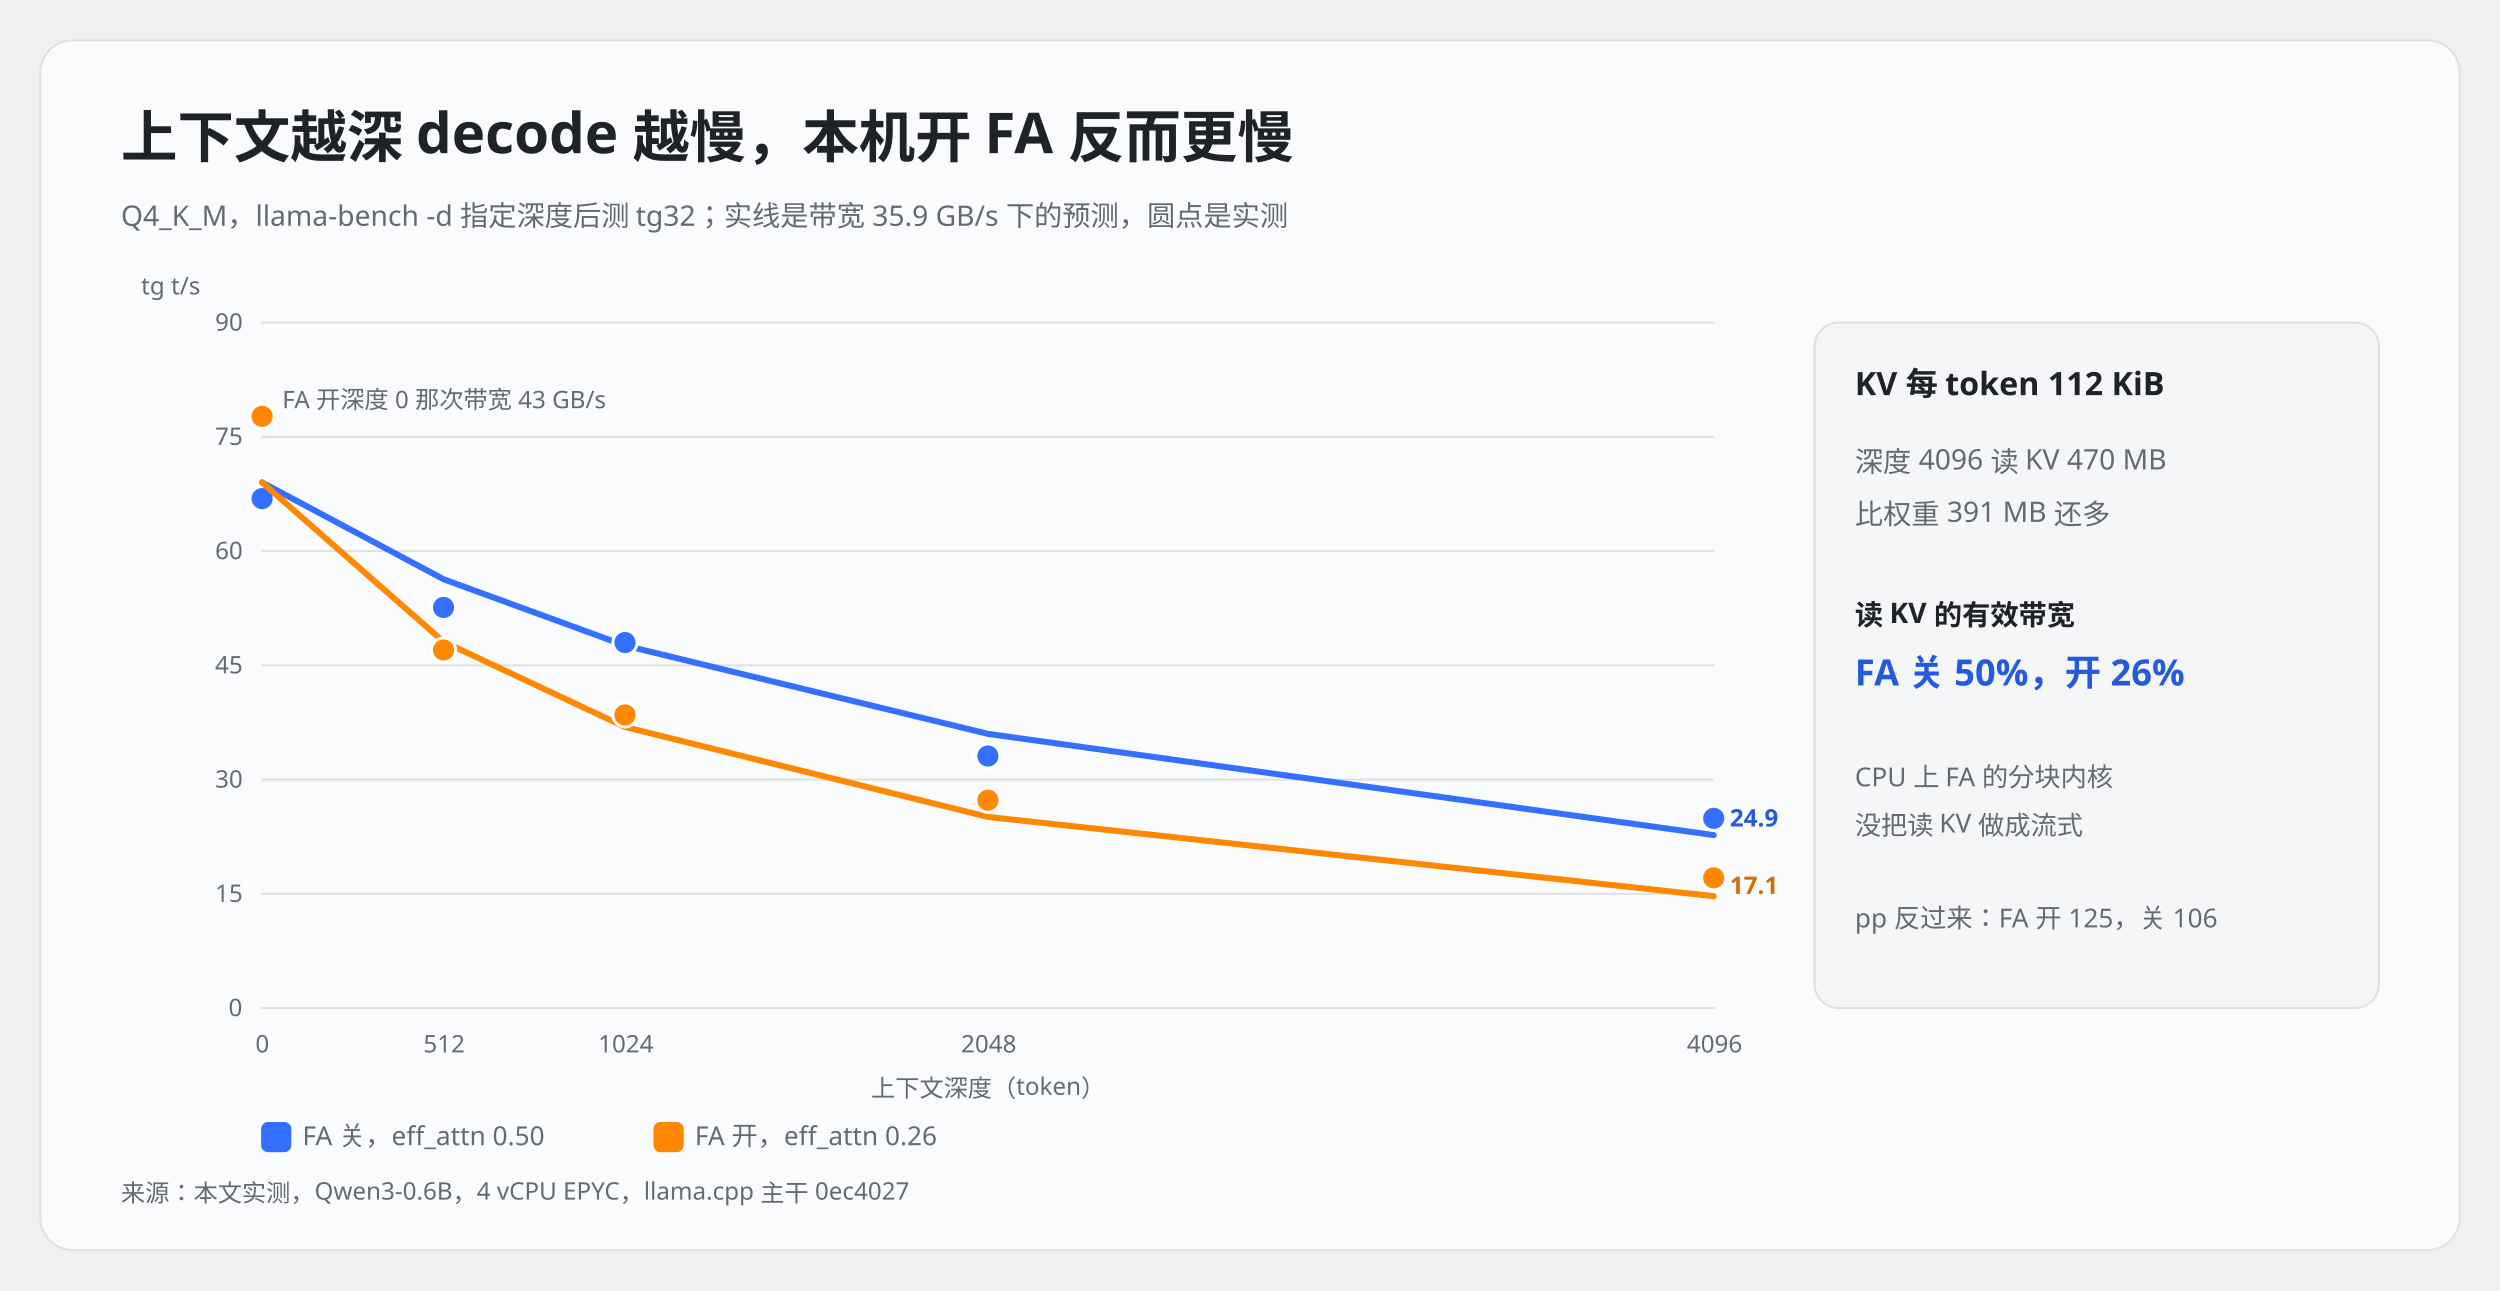
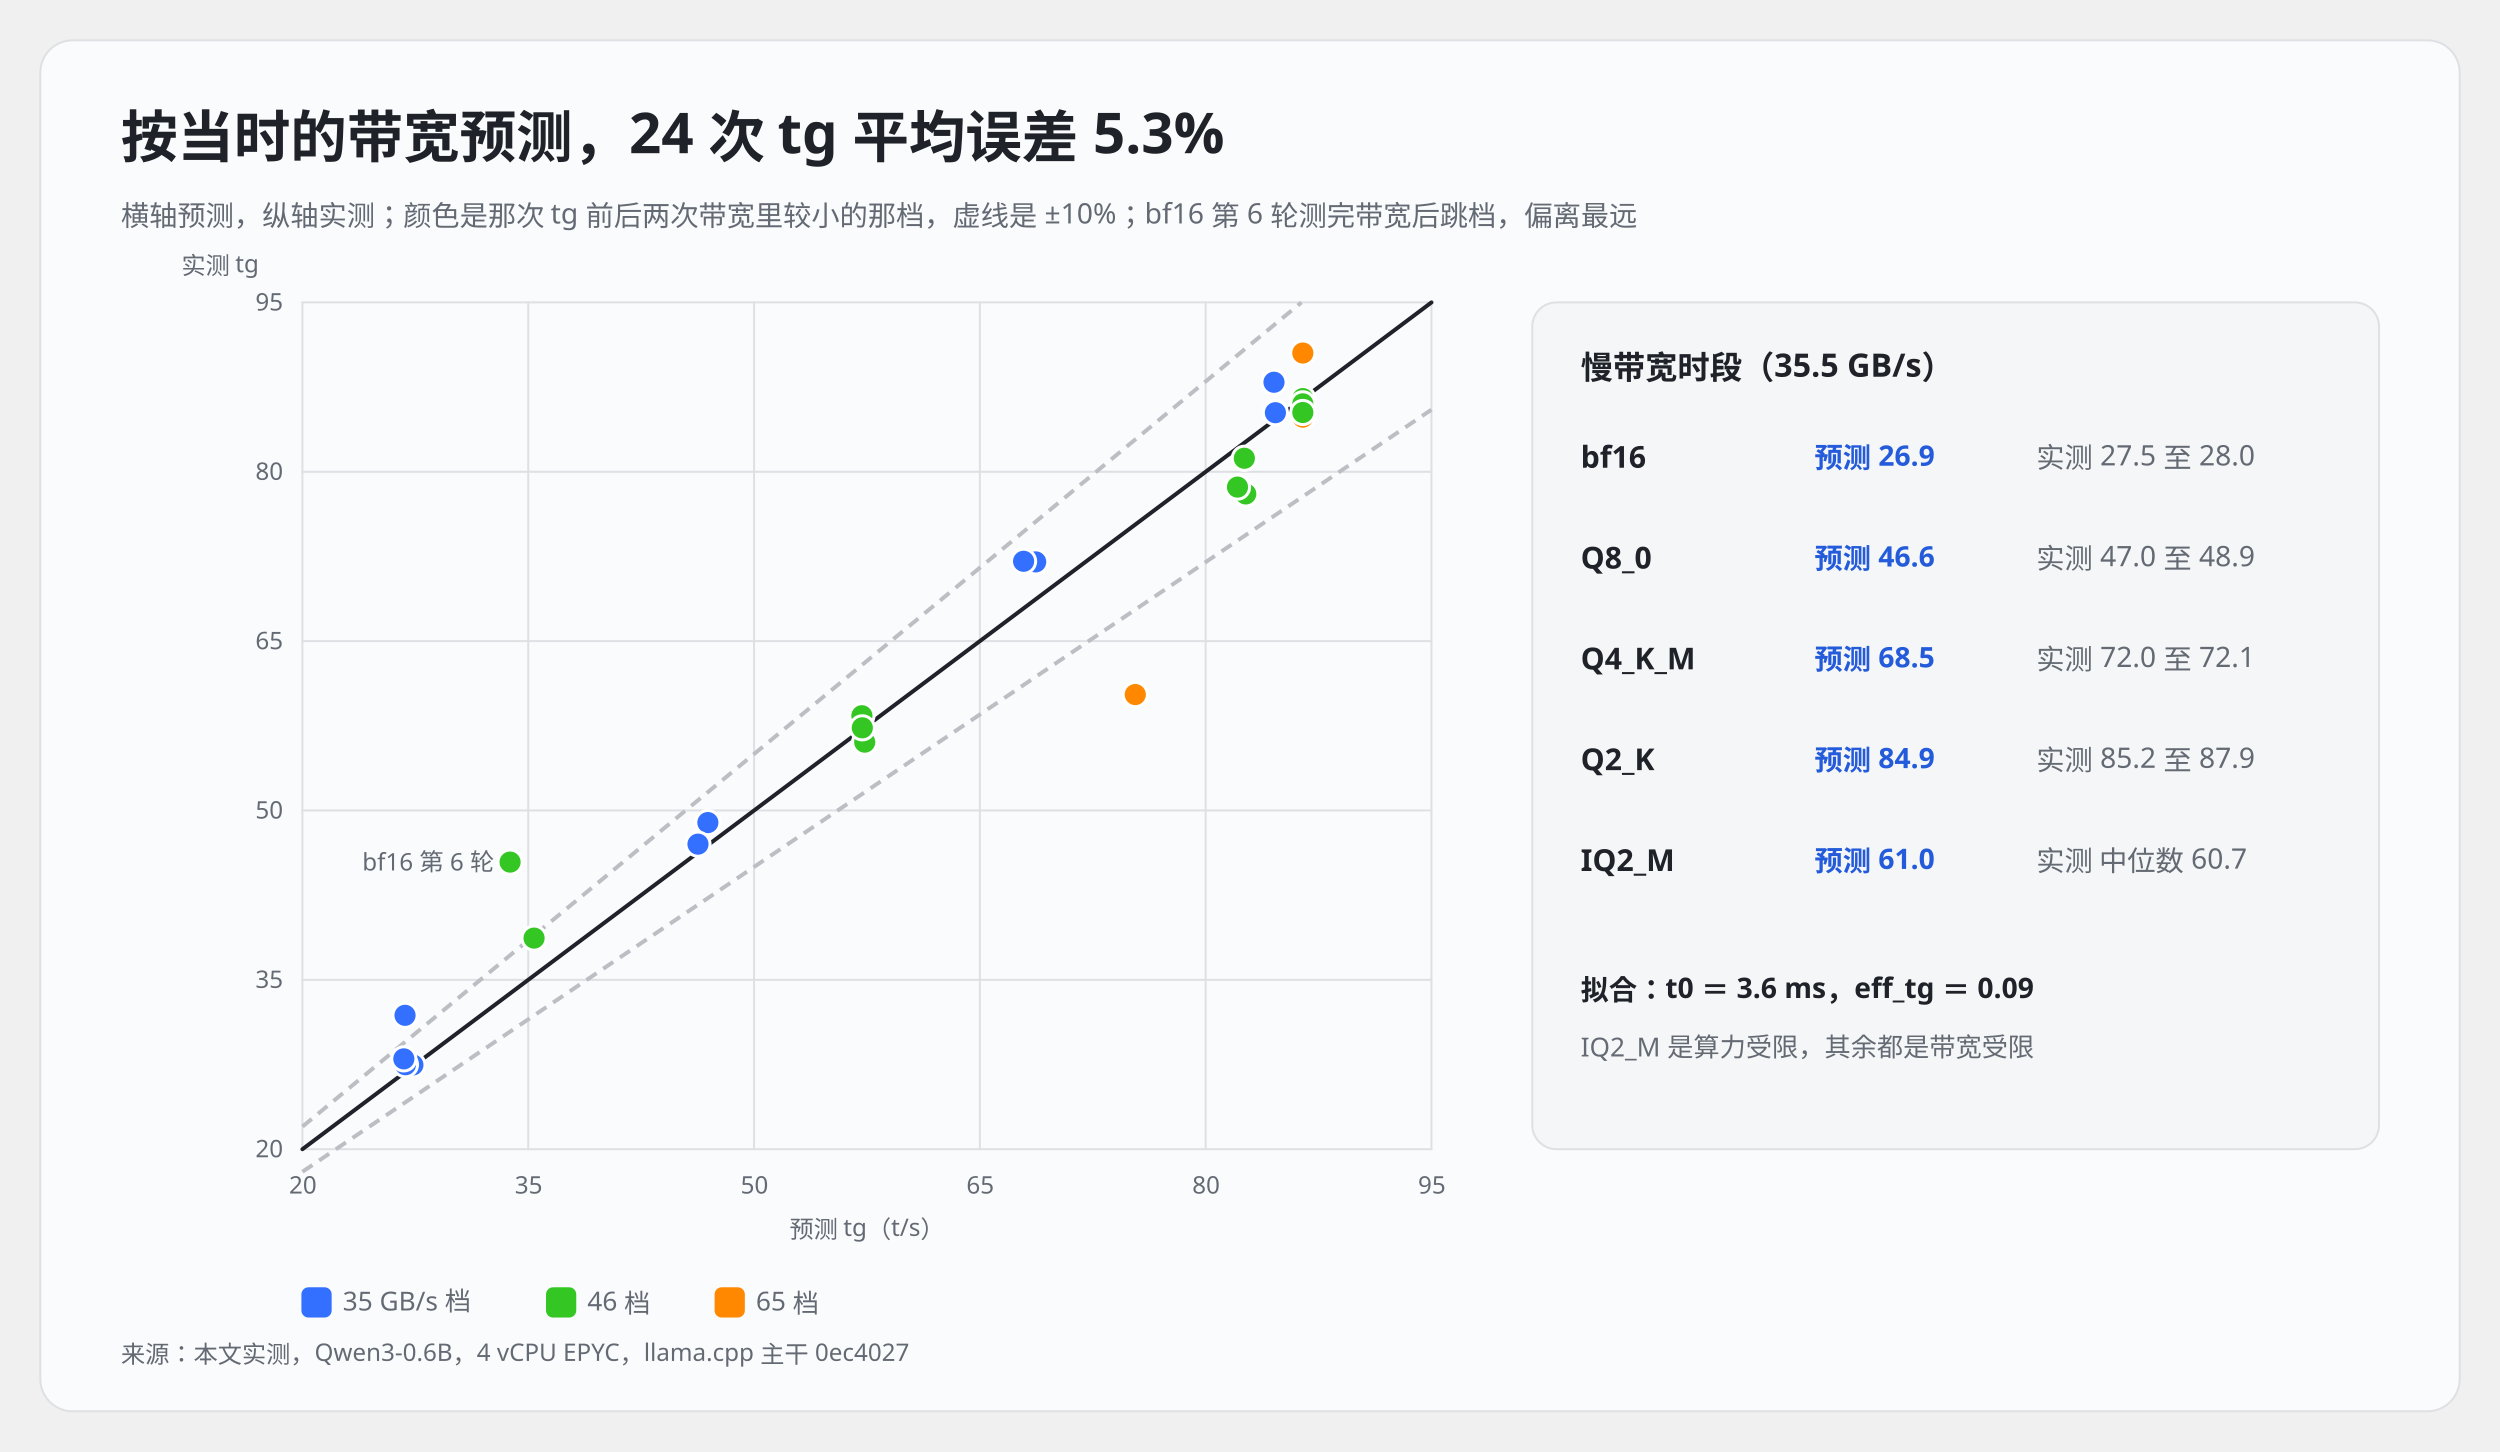
- <svg xmlns="http://www.w3.org/2000/svg" width="1240" height="640" viewBox="-20 -20 1240 640">
+ <svg xmlns="http://www.w3.org/2000/svg" width="1240" height="720" viewBox="-20 -20 1240 720">
  <g id="o1:1" transform="translate(0, 0)">
-     <rect x="0" y="0" width="1200" height="600" fill="#fafbfd" stroke="#dee0e3" stroke-width="1" rx="16" ry="16" />
+     <rect x="0" y="0" width="1200" height="680" fill="#fafbfd" stroke="#dee0e3" stroke-width="1" rx="16" ry="16" />
  </g>
  <g id="a1:1" transform="translate(40, 25.058)">
    <text font-size="28" font-family="Noto Sans SC, 'PingFang SC', 'Hiragino Sans GB', 'Microsoft YaHei', sans-serif" font-weight="bold" fill="#1f2329" text-anchor="start" dominant-baseline="alphabetic" x="0">
      <tspan x="0" y="32.942">
-         <tspan x="0" text-anchor="start">上下文越深 decode 越慢，本机开 FA 反而更慢</tspan>
+         <tspan x="0" text-anchor="start">按当时的带宽预测，24 次 tg 平均误差 5.3%</tspan>
      </tspan>
    </text>
  </g>
  <g id="a1:2" transform="translate(40, 75.529)">
    <text font-size="14" font-family="Noto Sans SC, 'PingFang SC', 'Hiragino Sans GB', 'Microsoft YaHei', sans-serif" font-weight="normal" fill="#646a73" text-anchor="start" dominant-baseline="alphabetic" x="0">
      <tspan x="0" y="16.471">
-         <tspan x="0" text-anchor="start">Q4_K_M，llama-bench -d 指定深度后测 tg32；实线是带宽 35.9 GB/s 下的预测，圆点是实测</tspan>
-       </tspan>
-     </text>
-   </g>
-   <g id="a1:3" transform="translate(40, 561.882)">
+         <tspan x="0" text-anchor="start">横轴预测，纵轴实测；颜色是那次 tg 前后两次带宽里较小的那档，虚线是 ±10%；bf16 第 6 轮测完带宽后跳档，偏离最远</tspan>
+       </tspan>
+     </text>
+   </g>
+   <g id="a1:3" transform="translate(40, 641.882)">
    <text font-size="12" font-family="Noto Sans SC, 'PingFang SC', 'Hiragino Sans GB', 'Microsoft YaHei', sans-serif" font-weight="normal" fill="#646a73" text-anchor="start" dominant-baseline="alphabetic" x="0">
      <tspan x="0" y="14.118">
        <tspan x="0" text-anchor="start">来源：本文实测，Qwen3-0.6B，4 vCPU EPYC，llama.cpp 主干 0ec4027</tspan>
      </tspan>
    </text>
  </g>
-   <g id="c1:1" transform="translate(110, 480)">
-     <path fill="none" stroke="#dee0e3" stroke-width="1" stroke-linecap="round" stroke-linejoin="round" d="M 0 0 L 720 0" />
-   </g>
-   <g id="a1:4" transform="translate(93, 469.882)">
-     <text font-size="12" font-family="Noto Sans SC, 'PingFang SC', 'Hiragino Sans GB', 'Microsoft YaHei', sans-serif" font-weight="normal" fill="#646a73" text-anchor="end" dominant-baseline="alphabetic" x="7">
-       <tspan x="7" y="14.118">
-         <tspan x="0.34" text-anchor="start">0</tspan>
-       </tspan>
-     </text>
-   </g>
-   <g id="c1:2" transform="translate(110, 423.3333)">
-     <path fill="none" stroke="#dee0e3" stroke-width="1" stroke-linecap="round" stroke-linejoin="round" d="M 0 0 L 720 0" />
-   </g>
-   <g id="a1:5" transform="translate(86, 413.2153)">
-     <text font-size="12" font-family="Noto Sans SC, 'PingFang SC', 'Hiragino Sans GB', 'Microsoft YaHei', sans-serif" font-weight="normal" fill="#646a73" text-anchor="end" dominant-baseline="alphabetic" x="14">
-       <tspan x="14" y="14.118">
-         <tspan x="0.68" text-anchor="start">15</tspan>
-       </tspan>
-     </text>
-   </g>
-   <g id="c1:3" transform="translate(110, 366.6667)">
-     <path fill="none" stroke="#dee0e3" stroke-width="1" stroke-linecap="round" stroke-linejoin="round" d="M 0 0 L 720 0" />
-   </g>
-   <g id="a1:6" transform="translate(86, 356.5487)">
-     <text font-size="12" font-family="Noto Sans SC, 'PingFang SC', 'Hiragino Sans GB', 'Microsoft YaHei', sans-serif" font-weight="normal" fill="#646a73" text-anchor="end" dominant-baseline="alphabetic" x="14">
-       <tspan x="14" y="14.118">
-         <tspan x="0.68" text-anchor="start">30</tspan>
-       </tspan>
-     </text>
-   </g>
-   <g id="c1:4" transform="translate(110, 310)">
-     <path fill="none" stroke="#dee0e3" stroke-width="1" stroke-linecap="round" stroke-linejoin="round" d="M 0 0 L 720 0" />
-   </g>
-   <g id="a1:7" transform="translate(86, 299.882)">
-     <text font-size="12" font-family="Noto Sans SC, 'PingFang SC', 'Hiragino Sans GB', 'Microsoft YaHei', sans-serif" font-weight="normal" fill="#646a73" text-anchor="end" dominant-baseline="alphabetic" x="14">
-       <tspan x="14" y="14.118">
-         <tspan x="0.68" text-anchor="start">45</tspan>
-       </tspan>
-     </text>
-   </g>
-   <g id="c1:5" transform="translate(110, 253.3333)">
-     <path fill="none" stroke="#dee0e3" stroke-width="1" stroke-linecap="round" stroke-linejoin="round" d="M 0 0 L 720 0" />
-   </g>
-   <g id="a1:8" transform="translate(86, 243.2153)">
-     <text font-size="12" font-family="Noto Sans SC, 'PingFang SC', 'Hiragino Sans GB', 'Microsoft YaHei', sans-serif" font-weight="normal" fill="#646a73" text-anchor="end" dominant-baseline="alphabetic" x="14">
-       <tspan x="14" y="14.118">
-         <tspan x="0.68" text-anchor="start">60</tspan>
-       </tspan>
-     </text>
-   </g>
-   <g id="c1:6" transform="translate(110, 196.6667)">
-     <path fill="none" stroke="#dee0e3" stroke-width="1" stroke-linecap="round" stroke-linejoin="round" d="M 0 0 L 720 0" />
-   </g>
-   <g id="a1:9" transform="translate(86, 186.5487)">
-     <text font-size="12" font-family="Noto Sans SC, 'PingFang SC', 'Hiragino Sans GB', 'Microsoft YaHei', sans-serif" font-weight="normal" fill="#646a73" text-anchor="end" dominant-baseline="alphabetic" x="14">
-       <tspan x="14" y="14.118">
-         <tspan x="0.68" text-anchor="start">75</tspan>
-       </tspan>
-     </text>
-   </g>
-   <g id="c1:7" transform="translate(110, 140)">
-     <path fill="none" stroke="#dee0e3" stroke-width="1" stroke-linecap="round" stroke-linejoin="round" d="M 0 0 L 720 0" />
-   </g>
-   <g id="a1:10" transform="translate(86, 129.882)">
-     <text font-size="12" font-family="Noto Sans SC, 'PingFang SC', 'Hiragino Sans GB', 'Microsoft YaHei', sans-serif" font-weight="normal" fill="#646a73" text-anchor="end" dominant-baseline="alphabetic" x="14">
-       <tspan x="14" y="14.118">
-         <tspan x="0.68" text-anchor="start">90</tspan>
-       </tspan>
-     </text>
-   </g>
-   <g id="a1:11" transform="translate(106.5, 487.882)">
-     <text font-size="12" font-family="Noto Sans SC, 'PingFang SC', 'Hiragino Sans GB', 'Microsoft YaHei', sans-serif" font-weight="normal" fill="#646a73" text-anchor="middle" dominant-baseline="alphabetic" x="3.5">
-       <tspan x="3.5" y="14.118">
-         <tspan x="0.17" text-anchor="start">0</tspan>
-       </tspan>
-     </text>
-   </g>
-   <g id="a1:12" transform="translate(189.5, 487.882)">
-     <text font-size="12" font-family="Noto Sans SC, 'PingFang SC', 'Hiragino Sans GB', 'Microsoft YaHei', sans-serif" font-weight="normal" fill="#646a73" text-anchor="middle" dominant-baseline="alphabetic" x="10.5">
-       <tspan x="10.5" y="14.118">
-         <tspan x="0.51" text-anchor="start">512</tspan>
-       </tspan>
-     </text>
-   </g>
-   <g id="a1:13" transform="translate(276.5, 487.882)">
-     <text font-size="12" font-family="Noto Sans SC, 'PingFang SC', 'Hiragino Sans GB', 'Microsoft YaHei', sans-serif" font-weight="normal" fill="#646a73" text-anchor="middle" dominant-baseline="alphabetic" x="13.5">
-       <tspan x="13.5" y="14.118">
-         <tspan x="0.18" text-anchor="start">1024</tspan>
-       </tspan>
-     </text>
-   </g>
-   <g id="a1:14" transform="translate(456.5, 487.882)">
-     <text font-size="12" font-family="Noto Sans SC, 'PingFang SC', 'Hiragino Sans GB', 'Microsoft YaHei', sans-serif" font-weight="normal" fill="#646a73" text-anchor="middle" dominant-baseline="alphabetic" x="13.5">
-       <tspan x="13.5" y="14.118">
-         <tspan x="0.18" text-anchor="start">2048</tspan>
-       </tspan>
-     </text>
-   </g>
-   <g id="a1:15" transform="translate(816.5, 487.882)">
-     <text font-size="12" font-family="Noto Sans SC, 'PingFang SC', 'Hiragino Sans GB', 'Microsoft YaHei', sans-serif" font-weight="normal" fill="#646a73" text-anchor="middle" dominant-baseline="alphabetic" x="13.5">
-       <tspan x="13.5" y="14.118">
-         <tspan x="0.18" text-anchor="start">4096</tspan>
-       </tspan>
-     </text>
-   </g>
-   <g id="a1:16" transform="translate(413, 509.882)">
-     <text font-size="12" font-family="Noto Sans SC, 'PingFang SC', 'Hiragino Sans GB', 'Microsoft YaHei', sans-serif" font-weight="normal" fill="#646a73" text-anchor="middle" dominant-baseline="alphabetic" x="57">
-       <tspan x="57" y="14.118">
-         <tspan x="-0.985" text-anchor="start">上下文深度（token）</tspan>
-       </tspan>
-     </text>
-   </g>
-   <g id="a1:17" transform="translate(50, 111.882)">
+   <g id="c1:1" transform="translate(130, 130)">
+     <path fill="none" stroke="#dee0e3" stroke-width="1" stroke-linecap="round" stroke-linejoin="round" d="M 0 0 L 0 420" />
+   </g>
+   <g id="c1:2" transform="translate(130, 550)">
+     <path fill="none" stroke="#dee0e3" stroke-width="1" stroke-linecap="round" stroke-linejoin="round" d="M 0 0 L 560 0" />
+   </g>
+   <g id="a1:4" transform="translate(123, 557.882)">
+     <text font-size="12" font-family="Noto Sans SC, 'PingFang SC', 'Hiragino Sans GB', 'Microsoft YaHei', sans-serif" font-weight="normal" fill="#646a73" text-anchor="middle" dominant-baseline="alphabetic" x="7">
+       <tspan x="7" y="14.118">
+         <tspan x="0.34" text-anchor="start">20</tspan>
+       </tspan>
+     </text>
+   </g>
+   <g id="a1:5" transform="translate(106, 539.882)">
+     <text font-size="12" font-family="Noto Sans SC, 'PingFang SC', 'Hiragino Sans GB', 'Microsoft YaHei', sans-serif" font-weight="normal" fill="#646a73" text-anchor="end" dominant-baseline="alphabetic" x="14">
+       <tspan x="14" y="14.118">
+         <tspan x="0.68" text-anchor="start">20</tspan>
+       </tspan>
+     </text>
+   </g>
+   <g id="c1:3" transform="translate(242, 130)">
+     <path fill="none" stroke="#dee0e3" stroke-width="1" stroke-linecap="round" stroke-linejoin="round" d="M 0 0 L 0 420" />
+   </g>
+   <g id="c1:4" transform="translate(130, 466)">
+     <path fill="none" stroke="#dee0e3" stroke-width="1" stroke-linecap="round" stroke-linejoin="round" d="M 0 0 L 560 0" />
+   </g>
+   <g id="a1:6" transform="translate(235, 557.882)">
+     <text font-size="12" font-family="Noto Sans SC, 'PingFang SC', 'Hiragino Sans GB', 'Microsoft YaHei', sans-serif" font-weight="normal" fill="#646a73" text-anchor="middle" dominant-baseline="alphabetic" x="7">
+       <tspan x="7" y="14.118">
+         <tspan x="0.34" text-anchor="start">35</tspan>
+       </tspan>
+     </text>
+   </g>
+   <g id="a1:7" transform="translate(106, 455.882)">
+     <text font-size="12" font-family="Noto Sans SC, 'PingFang SC', 'Hiragino Sans GB', 'Microsoft YaHei', sans-serif" font-weight="normal" fill="#646a73" text-anchor="end" dominant-baseline="alphabetic" x="14">
+       <tspan x="14" y="14.118">
+         <tspan x="0.68" text-anchor="start">35</tspan>
+       </tspan>
+     </text>
+   </g>
+   <g id="c1:5" transform="translate(354, 130)">
+     <path fill="none" stroke="#dee0e3" stroke-width="1" stroke-linecap="round" stroke-linejoin="round" d="M 0 0 L 0 420" />
+   </g>
+   <g id="c1:6" transform="translate(130, 382)">
+     <path fill="none" stroke="#dee0e3" stroke-width="1" stroke-linecap="round" stroke-linejoin="round" d="M 0 0 L 560 0" />
+   </g>
+   <g id="a1:8" transform="translate(347, 557.882)">
+     <text font-size="12" font-family="Noto Sans SC, 'PingFang SC', 'Hiragino Sans GB', 'Microsoft YaHei', sans-serif" font-weight="normal" fill="#646a73" text-anchor="middle" dominant-baseline="alphabetic" x="7">
+       <tspan x="7" y="14.118">
+         <tspan x="0.34" text-anchor="start">50</tspan>
+       </tspan>
+     </text>
+   </g>
+   <g id="a1:9" transform="translate(106, 371.882)">
+     <text font-size="12" font-family="Noto Sans SC, 'PingFang SC', 'Hiragino Sans GB', 'Microsoft YaHei', sans-serif" font-weight="normal" fill="#646a73" text-anchor="end" dominant-baseline="alphabetic" x="14">
+       <tspan x="14" y="14.118">
+         <tspan x="0.68" text-anchor="start">50</tspan>
+       </tspan>
+     </text>
+   </g>
+   <g id="c1:7" transform="translate(466, 130)">
+     <path fill="none" stroke="#dee0e3" stroke-width="1" stroke-linecap="round" stroke-linejoin="round" d="M 0 0 L 0 420" />
+   </g>
+   <g id="c1:8" transform="translate(130, 298)">
+     <path fill="none" stroke="#dee0e3" stroke-width="1" stroke-linecap="round" stroke-linejoin="round" d="M 0 0 L 560 0" />
+   </g>
+   <g id="a1:10" transform="translate(459, 557.882)">
+     <text font-size="12" font-family="Noto Sans SC, 'PingFang SC', 'Hiragino Sans GB', 'Microsoft YaHei', sans-serif" font-weight="normal" fill="#646a73" text-anchor="middle" dominant-baseline="alphabetic" x="7">
+       <tspan x="7" y="14.118">
+         <tspan x="0.34" text-anchor="start">65</tspan>
+       </tspan>
+     </text>
+   </g>
+   <g id="a1:11" transform="translate(106, 287.882)">
+     <text font-size="12" font-family="Noto Sans SC, 'PingFang SC', 'Hiragino Sans GB', 'Microsoft YaHei', sans-serif" font-weight="normal" fill="#646a73" text-anchor="end" dominant-baseline="alphabetic" x="14">
+       <tspan x="14" y="14.118">
+         <tspan x="0.68" text-anchor="start">65</tspan>
+       </tspan>
+     </text>
+   </g>
+   <g id="c1:9" transform="translate(578, 130)">
+     <path fill="none" stroke="#dee0e3" stroke-width="1" stroke-linecap="round" stroke-linejoin="round" d="M 0 0 L 0 420" />
+   </g>
+   <g id="c1:10" transform="translate(130, 214)">
+     <path fill="none" stroke="#dee0e3" stroke-width="1" stroke-linecap="round" stroke-linejoin="round" d="M 0 0 L 560 0" />
+   </g>
+   <g id="a1:12" transform="translate(571, 557.882)">
+     <text font-size="12" font-family="Noto Sans SC, 'PingFang SC', 'Hiragino Sans GB', 'Microsoft YaHei', sans-serif" font-weight="normal" fill="#646a73" text-anchor="middle" dominant-baseline="alphabetic" x="7">
+       <tspan x="7" y="14.118">
+         <tspan x="0.34" text-anchor="start">80</tspan>
+       </tspan>
+     </text>
+   </g>
+   <g id="a1:13" transform="translate(106, 203.882)">
+     <text font-size="12" font-family="Noto Sans SC, 'PingFang SC', 'Hiragino Sans GB', 'Microsoft YaHei', sans-serif" font-weight="normal" fill="#646a73" text-anchor="end" dominant-baseline="alphabetic" x="14">
+       <tspan x="14" y="14.118">
+         <tspan x="0.68" text-anchor="start">80</tspan>
+       </tspan>
+     </text>
+   </g>
+   <g id="c1:11" transform="translate(690, 130)">
+     <path fill="none" stroke="#dee0e3" stroke-width="1" stroke-linecap="round" stroke-linejoin="round" d="M 0 0 L 0 420" />
+   </g>
+   <g id="c1:12" transform="translate(130, 130)">
+     <path fill="none" stroke="#dee0e3" stroke-width="1" stroke-linecap="round" stroke-linejoin="round" d="M 0 0 L 560 0" />
+   </g>
+   <g id="a1:14" transform="translate(683, 557.882)">
+     <text font-size="12" font-family="Noto Sans SC, 'PingFang SC', 'Hiragino Sans GB', 'Microsoft YaHei', sans-serif" font-weight="normal" fill="#646a73" text-anchor="middle" dominant-baseline="alphabetic" x="7">
+       <tspan x="7" y="14.118">
+         <tspan x="0.34" text-anchor="start">95</tspan>
+       </tspan>
+     </text>
+   </g>
+   <g id="a1:15" transform="translate(106, 119.882)">
+     <text font-size="12" font-family="Noto Sans SC, 'PingFang SC', 'Hiragino Sans GB', 'Microsoft YaHei', sans-serif" font-weight="normal" fill="#646a73" text-anchor="end" dominant-baseline="alphabetic" x="14">
+       <tspan x="14" y="14.118">
+         <tspan x="0.68" text-anchor="start">95</tspan>
+       </tspan>
+     </text>
+   </g>
+   <g id="a1:16" transform="translate(372.5, 579.882)">
+     <text font-size="12" font-family="Noto Sans SC, 'PingFang SC', 'Hiragino Sans GB', 'Microsoft YaHei', sans-serif" font-weight="normal" fill="#646a73" text-anchor="middle" dominant-baseline="alphabetic" x="37.5">
+       <tspan x="37.5" y="14.118">
+         <tspan x="-0.915" text-anchor="start">预测 tg（t/s）</tspan>
+       </tspan>
+     </text>
+   </g>
+   <g id="a1:17" transform="translate(70, 101.882)">
    <text font-size="12" font-family="Noto Sans SC, 'PingFang SC', 'Hiragino Sans GB', 'Microsoft YaHei', sans-serif" font-weight="normal" fill="#646a73" text-anchor="start" dominant-baseline="alphabetic" x="0">
      <tspan x="0" y="14.118">
-         <tspan x="0" text-anchor="start">tg t/s</tspan>
-       </tspan>
-     </text>
-   </g>
-   <g id="c1:8" transform="translate(110, 219.3)">
-     <path fill="none" stroke="#3370ff" stroke-width="3" stroke-linecap="round" stroke-linejoin="round" d="M 0 0 L 90 48 L 180 80.9 L 360 124.7 L 720 174.9" />
-   </g>
-   <g id="o1:2" transform="translate(104, 221.3)">
-     <ellipse fill="#3370ff" stroke="#ffffff" stroke-width="1.5" cx="6" cy="6" rx="6" ry="6" />
-   </g>
-   <g id="o1:3" transform="translate(194, 275.3)">
-     <ellipse fill="#3370ff" stroke="#ffffff" stroke-width="1.5" cx="6" cy="6" rx="6" ry="6" />
-   </g>
-   <g id="o1:4" transform="translate(284, 292.7)">
-     <ellipse fill="#3370ff" stroke="#ffffff" stroke-width="1.5" cx="6" cy="6" rx="6" ry="6" />
-   </g>
-   <g id="o1:5" transform="translate(464, 349)">
-     <ellipse fill="#3370ff" stroke="#ffffff" stroke-width="1.5" cx="6" cy="6" rx="6" ry="6" />
-   </g>
-   <g id="o1:6" transform="translate(824, 379.9)">
-     <ellipse fill="#3370ff" stroke="#ffffff" stroke-width="1.5" cx="6" cy="6" rx="6" ry="6" />
-   </g>
-   <g id="c1:9" transform="translate(110, 219.3)">
-     <path fill="none" stroke="#ff8800" stroke-width="3" stroke-linecap="round" stroke-linejoin="round" d="M 0 0 L 90 79 L 180 121.3 L 360 165.9 L 720 205.2" />
-   </g>
-   <g id="o1:7" transform="translate(104, 180.5)">
+         <tspan x="0" text-anchor="start">实测 tg</tspan>
+       </tspan>
+     </text>
+   </g>
+   <g id="c1:13" transform="translate(130, 130)">
+     <path fill="none" stroke="#1f2329" stroke-width="2" stroke-linecap="round" stroke-linejoin="round" d="M 0 420 L 560 0" />
+   </g>
+   <g id="c1:14" transform="translate(130, 130)">
+     <path fill="none" stroke="#bbbfc4" stroke-width="2" stroke-dasharray="6 4" d="M 0 408.8 L 495.5 0" />
+   </g>
+   <g id="c1:15" transform="translate(130, 183.2)">
+     <path fill="none" stroke="#bbbfc4" stroke-width="2" stroke-dasharray="6 4" d="M 0 378 L 560 0" />
+   </g>
+   <g id="o1:2" transform="translate(178.8, 502.2)">
+     <ellipse fill="#3370ff" stroke="#ffffff" stroke-width="1.5" cx="6" cy="6" rx="6" ry="6" />
+   </g>
+   <g id="o1:3" transform="translate(325.1, 382)">
+     <ellipse fill="#3370ff" stroke="#ffffff" stroke-width="1.5" cx="6" cy="6" rx="6" ry="6" />
+   </g>
+   <g id="o1:4" transform="translate(487.7, 252.7)">
+     <ellipse fill="#3370ff" stroke="#ffffff" stroke-width="1.5" cx="6" cy="6" rx="6" ry="6" />
+   </g>
+   <g id="o1:5" transform="translate(605.9, 163.6)">
+     <ellipse fill="#3370ff" stroke="#ffffff" stroke-width="1.5" cx="6" cy="6" rx="6" ry="6" />
+   </g>
+   <g id="o1:6" transform="translate(174.9, 477.6)">
+     <ellipse fill="#3370ff" stroke="#ffffff" stroke-width="1.5" cx="6" cy="6" rx="6" ry="6" />
+   </g>
+   <g id="o1:7" transform="translate(402.9, 342.1)">
+     <ellipse fill="#34c724" stroke="#ffffff" stroke-width="1.5" cx="6" cy="6" rx="6" ry="6" />
+   </g>
+   <g id="o1:8" transform="translate(591.9, 219)">
+     <ellipse fill="#34c724" stroke="#ffffff" stroke-width="1.5" cx="6" cy="6" rx="6" ry="6" />
+   </g>
+   <g id="o1:9" transform="translate(620.2, 171.7)">
+     <ellipse fill="#34c724" stroke="#ffffff" stroke-width="1.5" cx="6" cy="6" rx="6" ry="6" />
+   </g>
+   <g id="o1:10" transform="translate(238.9, 439.3)">
+     <ellipse fill="#34c724" stroke="#ffffff" stroke-width="1.5" cx="6" cy="6" rx="6" ry="6" />
+   </g>
+   <g id="o1:11" transform="translate(537.1, 318.5)">
    <ellipse fill="#ff8800" stroke="#ffffff" stroke-width="1.5" cx="6" cy="6" rx="6" ry="6" />
  </g>
-   <g id="o1:8" transform="translate(194, 296.4)">
+   <g id="o1:12" transform="translate(620.2, 180.9)">
    <ellipse fill="#ff8800" stroke="#ffffff" stroke-width="1.5" cx="6" cy="6" rx="6" ry="6" />
  </g>
-   <g id="o1:9" transform="translate(284, 328.6)">
+   <g id="o1:13" transform="translate(620.2, 149.1)">
    <ellipse fill="#ff8800" stroke="#ffffff" stroke-width="1.5" cx="6" cy="6" rx="6" ry="6" />
  </g>
-   <g id="o1:10" transform="translate(464, 370.9)">
-     <ellipse fill="#ff8800" stroke="#ffffff" stroke-width="1.5" cx="6" cy="6" rx="6" ry="6" />
-   </g>
-   <g id="o1:11" transform="translate(824, 409.4)">
-     <ellipse fill="#ff8800" stroke="#ffffff" stroke-width="1.5" cx="6" cy="6" rx="6" ry="6" />
-   </g>
-   <g id="a1:18" transform="translate(838, 375.8153)">
-     <text font-size="12" font-family="Noto Sans SC, 'PingFang SC', 'Hiragino Sans GB', 'Microsoft YaHei', sans-serif" font-weight="bold" fill="#245bdb" text-anchor="start" dominant-baseline="alphabetic" x="0">
-       <tspan x="0" y="14.118">
-         <tspan x="0" text-anchor="start">24.9</tspan>
-       </tspan>
-     </text>
-   </g>
-   <g id="a1:19" transform="translate(838, 409.282)">
-     <text font-size="12" font-family="Noto Sans SC, 'PingFang SC', 'Hiragino Sans GB', 'Microsoft YaHei', sans-serif" font-weight="bold" fill="#d46b08" text-anchor="start" dominant-baseline="alphabetic" x="0">
-       <tspan x="0" y="14.118">
-         <tspan x="0" text-anchor="start">17.1</tspan>
-       </tspan>
-     </text>
-   </g>
-   <g id="a1:20" transform="translate(120, 168.3487)">
-     <text font-size="12" font-family="Noto Sans SC, 'PingFang SC', 'Hiragino Sans GB', 'Microsoft YaHei', sans-serif" font-weight="normal" fill="#646a73" text-anchor="start" dominant-baseline="alphabetic" x="0">
-       <tspan x="0" y="14.118">
-         <tspan x="0" text-anchor="start">FA 开深度 0 那次带宽 43 GB/s</tspan>
-       </tspan>
-     </text>
-   </g>
-   <g id="o1:12" transform="translate(110, 537)">
+   <g id="o1:14" transform="translate(175.1, 502.1)">
+     <ellipse fill="#3370ff" stroke="#ffffff" stroke-width="1.5" cx="6" cy="6" rx="6" ry="6" />
+   </g>
+   <g id="o1:15" transform="translate(320.2, 392.7)">
+     <ellipse fill="#3370ff" stroke="#ffffff" stroke-width="1.5" cx="6" cy="6" rx="6" ry="6" />
+   </g>
+   <g id="o1:16" transform="translate(481.7, 252.4)">
+     <ellipse fill="#3370ff" stroke="#ffffff" stroke-width="1.5" cx="6" cy="6" rx="6" ry="6" />
+   </g>
+   <g id="o1:17" transform="translate(606.6, 178.7)">
+     <ellipse fill="#3370ff" stroke="#ffffff" stroke-width="1.5" cx="6" cy="6" rx="6" ry="6" />
+   </g>
+   <g id="o1:18" transform="translate(174.3, 499.2)">
+     <ellipse fill="#3370ff" stroke="#ffffff" stroke-width="1.5" cx="6" cy="6" rx="6" ry="6" />
+   </g>
+   <g id="o1:19" transform="translate(401.5, 329)">
+     <ellipse fill="#34c724" stroke="#ffffff" stroke-width="1.5" cx="6" cy="6" rx="6" ry="6" />
+   </g>
+   <g id="o1:20" transform="translate(587.8, 215.6)">
+     <ellipse fill="#34c724" stroke="#ffffff" stroke-width="1.5" cx="6" cy="6" rx="6" ry="6" />
+   </g>
+   <g id="o1:21" transform="translate(620.2, 174.3)">
+     <ellipse fill="#34c724" stroke="#ffffff" stroke-width="1.5" cx="6" cy="6" rx="6" ry="6" />
+   </g>
+   <g id="o1:22" transform="translate(227, 401.6)">
+     <ellipse fill="#34c724" stroke="#ffffff" stroke-width="1.5" cx="6" cy="6" rx="6" ry="6" />
+   </g>
+   <g id="o1:23" transform="translate(401.7, 335)">
+     <ellipse fill="#34c724" stroke="#ffffff" stroke-width="1.5" cx="6" cy="6" rx="6" ry="6" />
+   </g>
+   <g id="o1:24" transform="translate(591.2, 201.3)">
+     <ellipse fill="#34c724" stroke="#ffffff" stroke-width="1.5" cx="6" cy="6" rx="6" ry="6" />
+   </g>
+   <g id="o1:25" transform="translate(620.2, 178.6)">
+     <ellipse fill="#34c724" stroke="#ffffff" stroke-width="1.5" cx="6" cy="6" rx="6" ry="6" />
+   </g>
+   <g id="a1:18" transform="translate(156.04, 397.642)">
+     <text font-size="12" font-family="Noto Sans SC, 'PingFang SC', 'Hiragino Sans GB', 'Microsoft YaHei', sans-serif" font-weight="normal" fill="#646a73" text-anchor="end" dominant-baseline="alphabetic" x="67">
+       <tspan x="67" y="14.118">
+         <tspan x="3.64" text-anchor="start">bf16 第 6 轮</tspan>
+       </tspan>
+     </text>
+   </g>
+   <g id="o1:26" transform="translate(130, 619)">
    <rect x="0" y="0" width="14" height="14" fill="#3370ff" stroke="#3370ff" stroke-width="1" rx="3" ry="3" />
  </g>
-   <g id="a1:21" transform="translate(130, 532.7055)">
+   <g id="a1:19" transform="translate(150, 614.7055)">
    <text font-size="13" font-family="Noto Sans SC, 'PingFang SC', 'Hiragino Sans GB', 'Microsoft YaHei', sans-serif" font-weight="normal" fill="#646a73" text-anchor="start" dominant-baseline="alphabetic" x="0">
      <tspan x="0" y="15.295">
-         <tspan x="0" text-anchor="start">FA 关，eff_attn 0.50</tspan>
-       </tspan>
-     </text>
-   </g>
-   <g id="o1:13" transform="translate(304.64, 537)">
-     <rect x="0" y="0" width="14" height="14" fill="#ff8800" stroke="#ff8800" stroke-width="1" rx="3" ry="3" />
-   </g>
-   <g id="a1:22" transform="translate(324.64, 532.7055)">
+         <tspan x="0" text-anchor="start">35 GB/s 档</tspan>
+       </tspan>
+     </text>
+   </g>
+   <g id="o1:27" transform="translate(251.32, 619)">
+     <rect x="0" y="0" width="14" height="14" fill="#34c724" stroke="#34c724" stroke-width="1" rx="3" ry="3" />
+   </g>
+   <g id="a1:20" transform="translate(271.32, 614.7055)">
    <text font-size="13" font-family="Noto Sans SC, 'PingFang SC', 'Hiragino Sans GB', 'Microsoft YaHei', sans-serif" font-weight="normal" fill="#646a73" text-anchor="start" dominant-baseline="alphabetic" x="0">
      <tspan x="0" y="15.295">
-         <tspan x="0" text-anchor="start">FA 开，eff_attn 0.26</tspan>
-       </tspan>
-     </text>
-   </g>
-   <g id="o1:14" transform="translate(880, 140)">
-     <rect x="0" y="0" width="280" height="340" fill="#f5f6f7" stroke="#dee0e3" stroke-width="1" rx="12" ry="12" />
-   </g>
-   <g id="a1:23" transform="translate(900, 157.176)">
+         <tspan x="0" text-anchor="start">46 档</tspan>
+       </tspan>
+     </text>
+   </g>
+   <g id="o1:28" transform="translate(334.94, 619)">
+     <rect x="0" y="0" width="14" height="14" fill="#ff8800" stroke="#ff8800" stroke-width="1" rx="3" ry="3" />
+   </g>
+   <g id="a1:21" transform="translate(354.94, 614.7055)">
+     <text font-size="13" font-family="Noto Sans SC, 'PingFang SC', 'Hiragino Sans GB', 'Microsoft YaHei', sans-serif" font-weight="normal" fill="#646a73" text-anchor="start" dominant-baseline="alphabetic" x="0">
+       <tspan x="0" y="15.295">
+         <tspan x="0" text-anchor="start">65 档</tspan>
+       </tspan>
+     </text>
+   </g>
+   <g id="o1:29" transform="translate(740, 130)">
+     <rect x="0" y="0" width="420" height="420" fill="#f5f6f7" stroke="#dee0e3" stroke-width="1" rx="12" ry="12" />
+   </g>
+   <g id="a1:22" transform="translate(764, 149.176)">
    <text font-size="16" font-family="Noto Sans SC, 'PingFang SC', 'Hiragino Sans GB', 'Microsoft YaHei', sans-serif" font-weight="bold" fill="#1f2329" text-anchor="start" dominant-baseline="alphabetic" x="0">
      <tspan x="0" y="18.824">
-         <tspan x="0" text-anchor="start">KV 每 token 112 KiB</tspan>
-       </tspan>
-     </text>
-   </g>
-   <g id="a1:24" transform="translate(900, 197.529)">
-     <text font-size="14" font-family="Noto Sans SC, 'PingFang SC', 'Hiragino Sans GB', 'Microsoft YaHei', sans-serif" font-weight="normal" fill="#646a73" text-anchor="start" dominant-baseline="alphabetic" x="0">
-       <tspan x="0" y="16.471">
-         <tspan x="0" text-anchor="start">深度 4096 读 KV 470 MB</tspan>
-       </tspan>
-     </text>
-   </g>
-   <g id="a1:25" transform="translate(900, 223.529)">
-     <text font-size="14" font-family="Noto Sans SC, 'PingFang SC', 'Hiragino Sans GB', 'Microsoft YaHei', sans-serif" font-weight="normal" fill="#646a73" text-anchor="start" dominant-baseline="alphabetic" x="0">
-       <tspan x="0" y="16.471">
-         <tspan x="0" text-anchor="start">比权重 391 MB 还多</tspan>
-       </tspan>
-     </text>
-   </g>
-   <g id="a1:26" transform="translate(900, 273.529)">
+         <tspan x="0" text-anchor="start">慢带宽时段（35.5 GB/s）</tspan>
+       </tspan>
+     </text>
+   </g>
+   <g id="a1:23" transform="translate(764, 194.3525)">
+     <text font-size="15" font-family="Noto Sans SC, 'PingFang SC', 'Hiragino Sans GB', 'Microsoft YaHei', sans-serif" font-weight="bold" fill="#1f2329" text-anchor="start" dominant-baseline="alphabetic" x="0">
+       <tspan x="0" y="17.648">
+         <tspan x="0" text-anchor="start">bf16</tspan>
+       </tspan>
+     </text>
+   </g>
+   <g id="a1:24" transform="translate(880, 195.529)">
+     <text font-size="14" font-family="Noto Sans SC, 'PingFang SC', 'Hiragino Sans GB', 'Microsoft YaHei', sans-serif" font-weight="bold" fill="#245bdb" text-anchor="start" dominant-baseline="alphabetic" x="0">
+       <tspan x="0" y="16.471">
+         <tspan x="0" text-anchor="start">预测 26.9</tspan>
+       </tspan>
+     </text>
+   </g>
+   <g id="a1:25" transform="translate(990, 195.529)">
+     <text font-size="14" font-family="Noto Sans SC, 'PingFang SC', 'Hiragino Sans GB', 'Microsoft YaHei', sans-serif" font-weight="normal" fill="#646a73" text-anchor="start" dominant-baseline="alphabetic" x="0">
+       <tspan x="0" y="16.471">
+         <tspan x="0" text-anchor="start">实测 27.5 至 28.0</tspan>
+       </tspan>
+     </text>
+   </g>
+   <g id="a1:26" transform="translate(764, 244.3525)">
+     <text font-size="15" font-family="Noto Sans SC, 'PingFang SC', 'Hiragino Sans GB', 'Microsoft YaHei', sans-serif" font-weight="bold" fill="#1f2329" text-anchor="start" dominant-baseline="alphabetic" x="0">
+       <tspan x="0" y="17.648">
+         <tspan x="0" text-anchor="start">Q8_0</tspan>
+       </tspan>
+     </text>
+   </g>
+   <g id="a1:27" transform="translate(880, 245.529)">
+     <text font-size="14" font-family="Noto Sans SC, 'PingFang SC', 'Hiragino Sans GB', 'Microsoft YaHei', sans-serif" font-weight="bold" fill="#245bdb" text-anchor="start" dominant-baseline="alphabetic" x="0">
+       <tspan x="0" y="16.471">
+         <tspan x="0" text-anchor="start">预测 46.6</tspan>
+       </tspan>
+     </text>
+   </g>
+   <g id="a1:28" transform="translate(990, 245.529)">
+     <text font-size="14" font-family="Noto Sans SC, 'PingFang SC', 'Hiragino Sans GB', 'Microsoft YaHei', sans-serif" font-weight="normal" fill="#646a73" text-anchor="start" dominant-baseline="alphabetic" x="0">
+       <tspan x="0" y="16.471">
+         <tspan x="0" text-anchor="start">实测 47.0 至 48.9</tspan>
+       </tspan>
+     </text>
+   </g>
+   <g id="a1:29" transform="translate(764, 294.3525)">
+     <text font-size="15" font-family="Noto Sans SC, 'PingFang SC', 'Hiragino Sans GB', 'Microsoft YaHei', sans-serif" font-weight="bold" fill="#1f2329" text-anchor="start" dominant-baseline="alphabetic" x="0">
+       <tspan x="0" y="17.648">
+         <tspan x="0" text-anchor="start">Q4_K_M</tspan>
+       </tspan>
+     </text>
+   </g>
+   <g id="a1:30" transform="translate(880, 295.529)">
+     <text font-size="14" font-family="Noto Sans SC, 'PingFang SC', 'Hiragino Sans GB', 'Microsoft YaHei', sans-serif" font-weight="bold" fill="#245bdb" text-anchor="start" dominant-baseline="alphabetic" x="0">
+       <tspan x="0" y="16.471">
+         <tspan x="0" text-anchor="start">预测 68.5</tspan>
+       </tspan>
+     </text>
+   </g>
+   <g id="a1:31" transform="translate(990, 295.529)">
+     <text font-size="14" font-family="Noto Sans SC, 'PingFang SC', 'Hiragino Sans GB', 'Microsoft YaHei', sans-serif" font-weight="normal" fill="#646a73" text-anchor="start" dominant-baseline="alphabetic" x="0">
+       <tspan x="0" y="16.471">
+         <tspan x="0" text-anchor="start">实测 72.0 至 72.1</tspan>
+       </tspan>
+     </text>
+   </g>
+   <g id="a1:32" transform="translate(764, 344.3525)">
+     <text font-size="15" font-family="Noto Sans SC, 'PingFang SC', 'Hiragino Sans GB', 'Microsoft YaHei', sans-serif" font-weight="bold" fill="#1f2329" text-anchor="start" dominant-baseline="alphabetic" x="0">
+       <tspan x="0" y="17.648">
+         <tspan x="0" text-anchor="start">Q2_K</tspan>
+       </tspan>
+     </text>
+   </g>
+   <g id="a1:33" transform="translate(880, 345.529)">
+     <text font-size="14" font-family="Noto Sans SC, 'PingFang SC', 'Hiragino Sans GB', 'Microsoft YaHei', sans-serif" font-weight="bold" fill="#245bdb" text-anchor="start" dominant-baseline="alphabetic" x="0">
+       <tspan x="0" y="16.471">
+         <tspan x="0" text-anchor="start">预测 84.9</tspan>
+       </tspan>
+     </text>
+   </g>
+   <g id="a1:34" transform="translate(990, 345.529)">
+     <text font-size="14" font-family="Noto Sans SC, 'PingFang SC', 'Hiragino Sans GB', 'Microsoft YaHei', sans-serif" font-weight="normal" fill="#646a73" text-anchor="start" dominant-baseline="alphabetic" x="0">
+       <tspan x="0" y="16.471">
+         <tspan x="0" text-anchor="start">实测 85.2 至 87.9</tspan>
+       </tspan>
+     </text>
+   </g>
+   <g id="a1:35" transform="translate(764, 394.3525)">
+     <text font-size="15" font-family="Noto Sans SC, 'PingFang SC', 'Hiragino Sans GB', 'Microsoft YaHei', sans-serif" font-weight="bold" fill="#1f2329" text-anchor="start" dominant-baseline="alphabetic" x="0">
+       <tspan x="0" y="17.648">
+         <tspan x="0" text-anchor="start">IQ2_M</tspan>
+       </tspan>
+     </text>
+   </g>
+   <g id="a1:36" transform="translate(880, 395.529)">
+     <text font-size="14" font-family="Noto Sans SC, 'PingFang SC', 'Hiragino Sans GB', 'Microsoft YaHei', sans-serif" font-weight="bold" fill="#245bdb" text-anchor="start" dominant-baseline="alphabetic" x="0">
+       <tspan x="0" y="16.471">
+         <tspan x="0" text-anchor="start">预测 61.0</tspan>
+       </tspan>
+     </text>
+   </g>
+   <g id="a1:37" transform="translate(990, 395.529)">
+     <text font-size="14" font-family="Noto Sans SC, 'PingFang SC', 'Hiragino Sans GB', 'Microsoft YaHei', sans-serif" font-weight="normal" fill="#646a73" text-anchor="start" dominant-baseline="alphabetic" x="0">
+       <tspan x="0" y="16.471">
+         <tspan x="0" text-anchor="start">实测 中位数 60.7</tspan>
+       </tspan>
+     </text>
+   </g>
+   <g id="a1:38" transform="translate(764, 459.529)">
    <text font-size="14" font-family="Noto Sans SC, 'PingFang SC', 'Hiragino Sans GB', 'Microsoft YaHei', sans-serif" font-weight="bold" fill="#1f2329" text-anchor="start" dominant-baseline="alphabetic" x="0">
      <tspan x="0" y="16.471">
-         <tspan x="0" text-anchor="start">读 KV 的有效带宽</tspan>
-       </tspan>
-     </text>
-   </g>
-   <g id="a1:27" transform="translate(900, 298.823)">
-     <text font-size="18" font-family="Noto Sans SC, 'PingFang SC', 'Hiragino Sans GB', 'Microsoft YaHei', sans-serif" font-weight="bold" fill="#245bdb" text-anchor="start" dominant-baseline="alphabetic" x="0">
-       <tspan x="0" y="21.177">
-         <tspan x="0" text-anchor="start">FA 关 50%，开 26%</tspan>
-       </tspan>
-     </text>
-   </g>
-   <g id="a1:28" transform="translate(900, 354.7055)">
+         <tspan x="0" text-anchor="start">拟合：t0 ＝ 3.6 ms，eff_tg ＝ 0.09</tspan>
+       </tspan>
+     </text>
+   </g>
+   <g id="a1:39" transform="translate(764, 488.7055)">
    <text font-size="13" font-family="Noto Sans SC, 'PingFang SC', 'Hiragino Sans GB', 'Microsoft YaHei', sans-serif" font-weight="normal" fill="#646a73" text-anchor="start" dominant-baseline="alphabetic" x="0">
      <tspan x="0" y="15.295">
-         <tspan x="0" text-anchor="start">CPU 上 FA 的分块内核</tspan>
-       </tspan>
-     </text>
-   </g>
-   <g id="a1:29" transform="translate(900, 378.7055)">
-     <text font-size="13" font-family="Noto Sans SC, 'PingFang SC', 'Hiragino Sans GB', 'Microsoft YaHei', sans-serif" font-weight="normal" fill="#646a73" text-anchor="start" dominant-baseline="alphabetic" x="0">
-       <tspan x="0" y="15.295">
-         <tspan x="0" text-anchor="start">没把读 KV 做成流式</tspan>
-       </tspan>
-     </text>
-   </g>
-   <g id="a1:30" transform="translate(900, 424.7055)">
-     <text font-size="13" font-family="Noto Sans SC, 'PingFang SC', 'Hiragino Sans GB', 'Microsoft YaHei', sans-serif" font-weight="normal" fill="#646a73" text-anchor="start" dominant-baseline="alphabetic" x="0">
-       <tspan x="0" y="15.295">
-         <tspan x="0" text-anchor="start">pp 反过来：FA 开 125，关 106</tspan>
+         <tspan x="0" text-anchor="start">IQ2_M 是算力受限，其余都是带宽受限</tspan>
      </tspan>
    </text>
  </g>
</svg>
